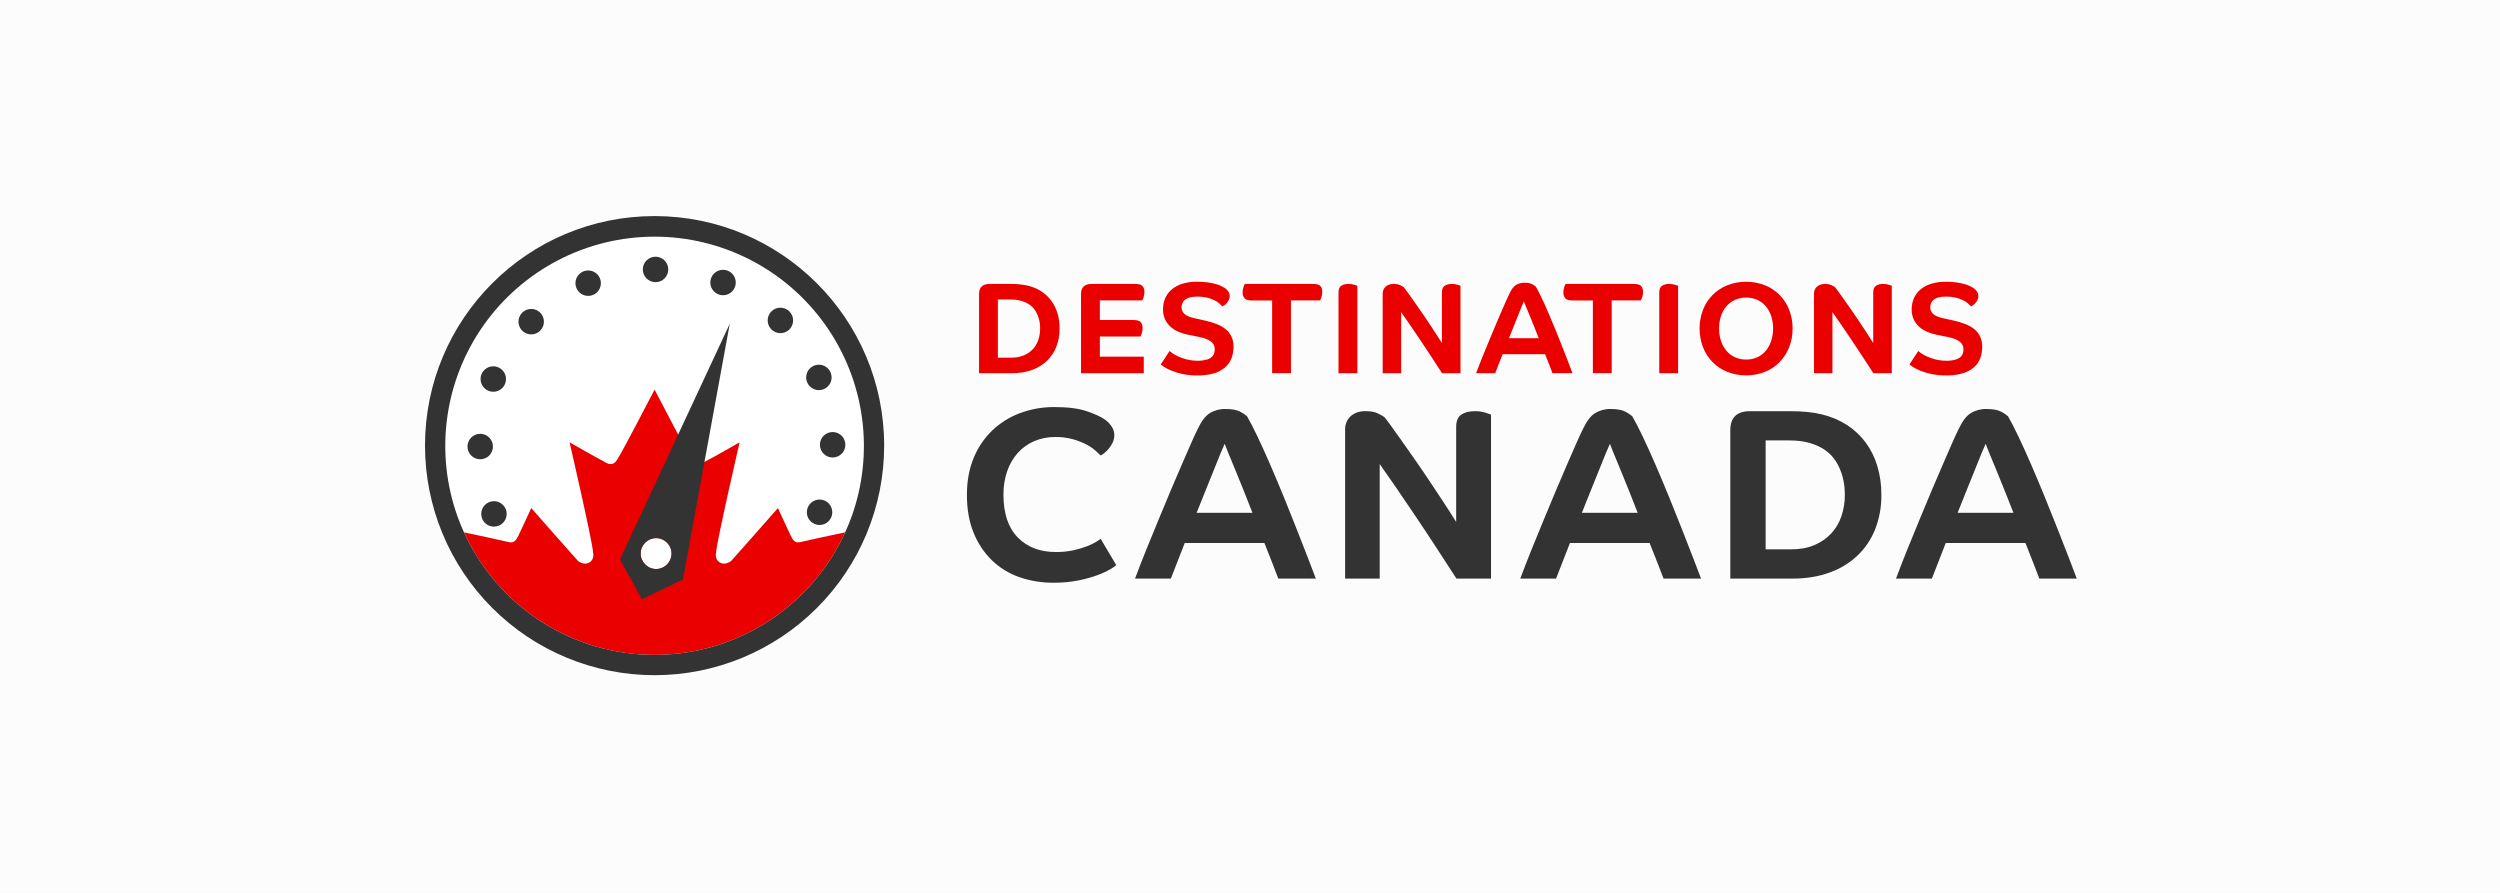
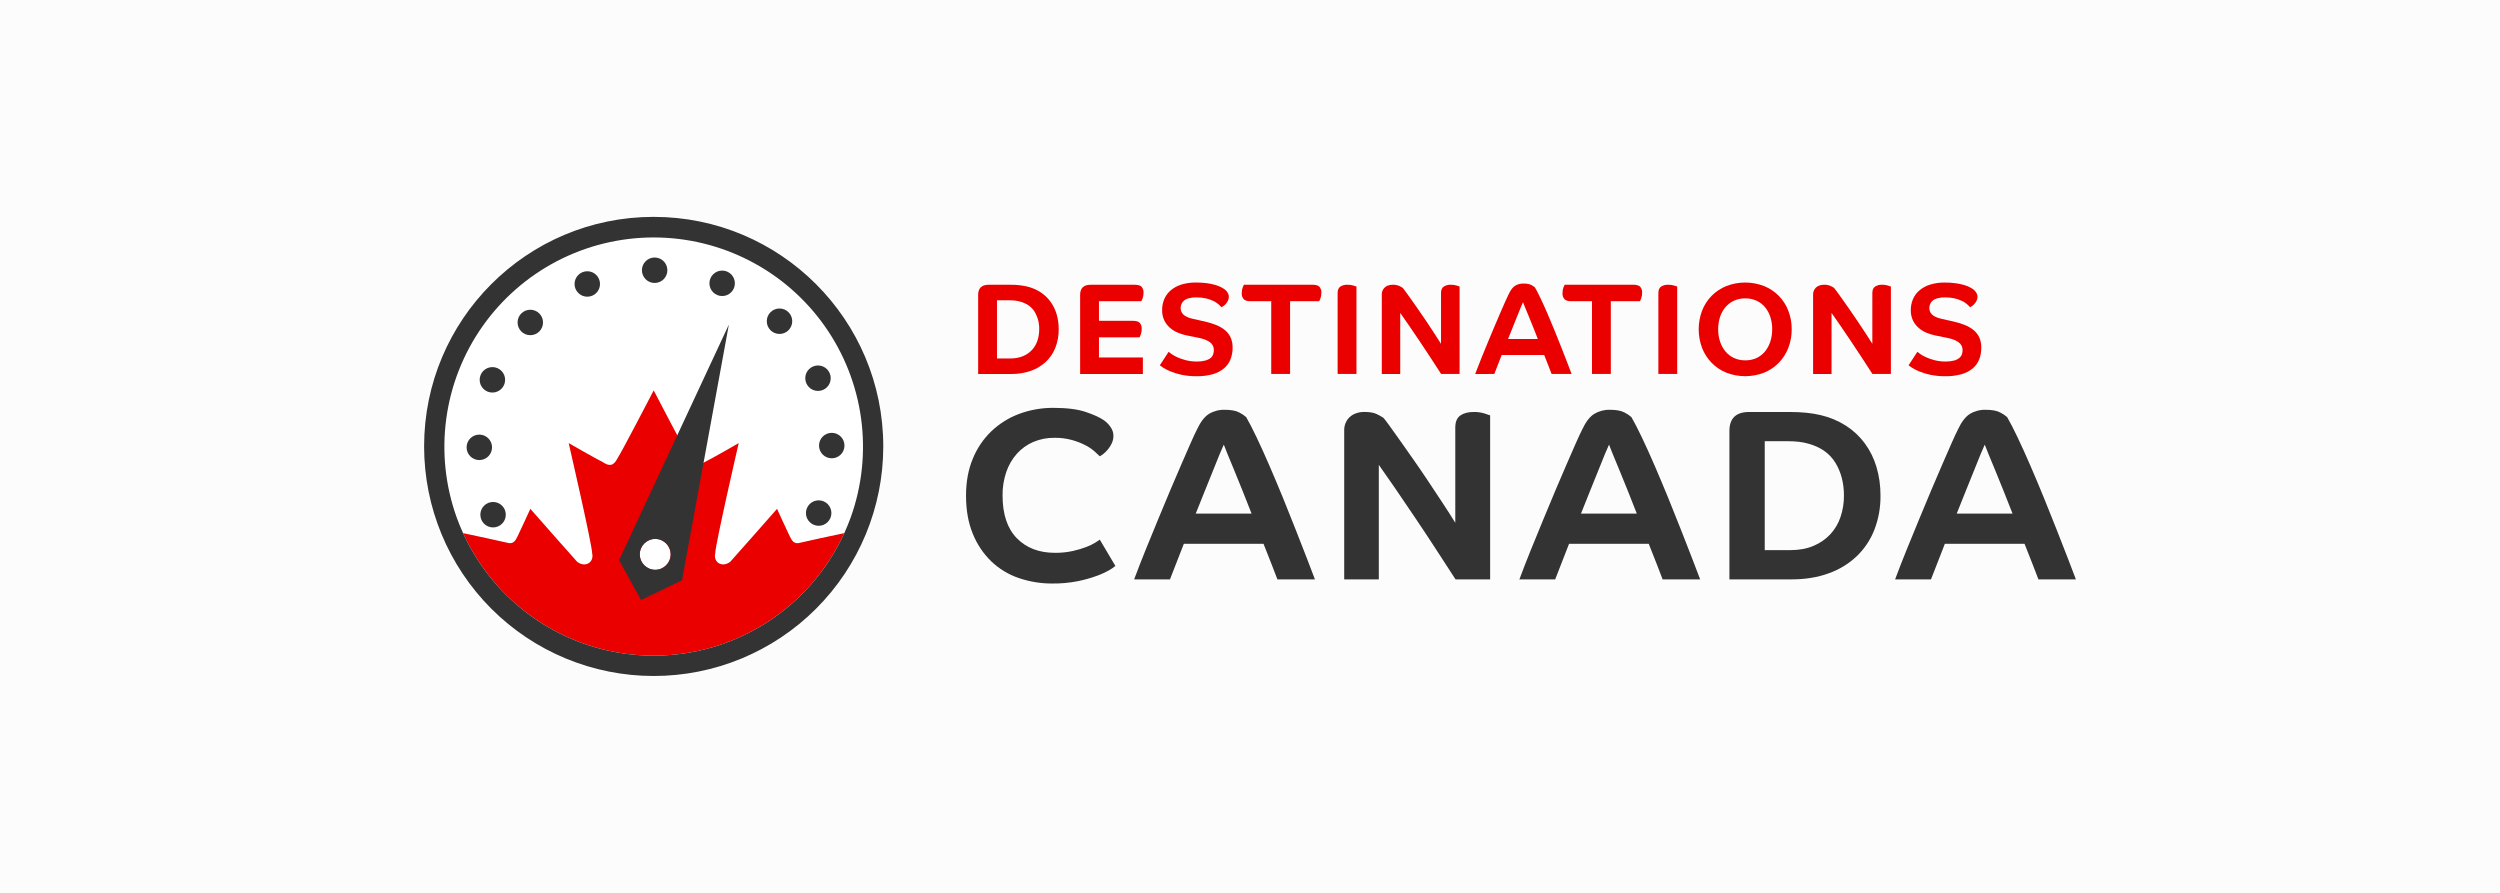
<svg xmlns="http://www.w3.org/2000/svg" fill="none" viewBox="0 0 1400 500">
  <path d="m0 0h1400v500h-1400z" fill="#fcfcfc" />
-   <path d="m483.78 249.543c.02 13.488-2.294 26.877-6.84 39.576-1.095 3.046-2.309 6.036-3.641 8.969-6.229 1.326-20.844 4.417-24.587 5.346-3.573 1.133-4.763-1.189-5.957-3.573-1.195-2.384-7.141-15.374-7.141-15.374s-25.046 28.477-26.229 29.689c-4.813 3.567-9.57 0-8.387-4.762 0-4.768 13.143-61.723 13.143-61.723s-14.326 8.279-19.088 10.657c-3.624 2.384-6.003 2.384-8.381-2.378-2.265-3.398-18.653-34.944-20.131-37.787.068-.136.108-.204.108-.204h-.215s.039.068.107.204c-1.478 2.832-17.859 34.384-20.13 37.787-2.378 4.762-4.762 4.762-8.381 2.378-4.762-2.378-19.094-10.657-19.094-10.657s13.143 56.938 13.143 61.723c1.189 4.762-3.573 8.329-8.381 4.762-1.189-1.195-26.235-29.666-26.235-29.666s-5.968 12.995-7.14 15.374c-1.173 2.378-2.379 4.716-5.952 3.573-3.743-.929-18.313-4.021-24.581-5.346-1.303-2.854-2.49-5.764-3.562-8.732-5.823-16.096-8.051-33.272-6.529-50.321 1.523-17.05 6.759-33.559 15.341-48.369s20.303-27.562 34.338-37.36c14.036-9.799 30.046-16.406 46.907-19.357 16.86-2.952 34.163-2.177 50.692 2.27 16.529 4.448 31.885 12.46 44.988 23.473 13.103 11.014 23.637 24.763 30.86 40.281 7.224 15.518 10.963 32.43 10.955 49.547z" fill="#fff" />
-   <path d="m473.299 298.111c-9.341 20.468-24.369 37.819-43.294 49.985s-40.948 18.635-63.447 18.635c-22.498 0-44.522-6.469-63.447-18.635s-33.953-29.517-43.293-49.985c6.269 1.325 20.838 4.417 24.581 5.346 3.574 1.132 4.763-1.189 5.952-3.573s7.14-15.374 7.14-15.374 25.046 28.471 26.235 29.666c4.808 3.568 9.57 0 8.381-4.762 0-4.768-13.143-61.722-13.143-61.722s14.332 8.278 19.094 10.657c3.619 2.383 6.003 2.384 8.381-2.379 2.265-3.397 18.653-34.944 20.131-37.786 1.478 2.831 17.86 34.383 20.13 37.786 2.379 4.763 4.757 4.762 8.381 2.379 4.762-2.379 19.089-10.657 19.089-10.657s-13.143 56.937-13.143 61.722c-1.184 4.762 3.573 8.33 8.386 4.762 1.184-1.195 26.229-29.666 26.229-29.666s5.912 12.996 7.113 15.374c1.2 2.378 2.384 4.717 5.957 3.573 3.743-.929 18.324-4.021 24.587-5.346z" fill="#eb0000" />
-   <path d="m367.425 318.653c4.778 0 8.652-3.874 8.652-8.653 0-4.778-3.874-8.652-8.652-8.652-4.779 0-8.653 3.874-8.653 8.652 0 4.779 3.874 8.653 8.653 8.653z" fill="#fff" />
+   <path d="m483.28 249.988c.02 13.488-2.294 26.878-6.84 39.576-1.095 3.047-2.309 6.037-3.641 8.97-6.229 1.325-20.844 4.417-24.587 5.345-3.573 1.133-4.763-1.189-5.957-3.573-1.195-2.384-7.141-15.374-7.141-15.374s-25.046 28.477-26.229 29.689c-4.813 3.568-9.57 0-8.387-4.762 0-4.768 13.143-61.723 13.143-61.723s-14.326 8.279-19.088 10.658c-3.624 2.383-6.003 2.383-8.381-2.379-2.265-3.397-18.653-34.944-20.131-37.786.068-.136.108-.204.108-.204h-.215s.039.068.107.204c-1.478 2.831-17.859 34.383-20.13 37.786-2.378 4.762-4.762 4.762-8.381 2.379-4.762-2.379-19.094-10.658-19.094-10.658s13.143 56.938 13.143 61.723c1.189 4.762-3.573 8.33-8.381 4.762-1.189-1.195-26.235-29.666-26.235-29.666s-5.968 12.996-7.14 15.374c-1.173 2.378-2.379 4.717-5.952 3.573-3.743-.929-18.313-4.021-24.581-5.346-1.303-2.854-2.49-5.764-3.562-8.731-5.823-16.097-8.051-33.273-6.529-50.322 1.523-17.049 6.759-33.559 15.341-48.369s20.303-27.562 34.338-37.36c14.036-9.798 30.046-16.405 46.907-19.357 16.86-2.952 34.163-2.177 50.692 2.271 16.529 4.447 31.885 12.459 44.988 23.473 13.103 11.013 23.637 24.762 30.86 40.28 7.224 15.519 10.963 32.43 10.955 49.547z" fill="#fff" />
+   <path d="m472.799 298.557c-9.341 20.467-24.369 37.818-43.294 49.984s-40.948 18.635-63.447 18.635c-22.498 0-44.522-6.469-63.447-18.635s-33.953-29.517-43.293-49.984c6.269 1.325 20.839 4.417 24.582 5.345 3.573 1.133 4.762-1.189 5.951-3.573s7.141-15.374 7.141-15.374 25.045 28.472 26.234 29.667c4.808 3.567 9.57 0 8.381-4.763 0-4.768-13.143-61.722-13.143-61.722s14.332 8.279 19.095 10.657c3.618 2.384 6.002 2.384 8.38-2.378 2.265-3.398 18.653-34.944 20.131-37.787 1.478 2.831 17.86 34.383 20.13 37.787 2.379 4.762 4.757 4.762 8.381 2.378 4.762-2.378 19.089-10.657 19.089-10.657s-13.143 56.937-13.143 61.722c-1.184 4.763 3.573 8.33 8.386 4.763 1.184-1.195 26.229-29.667 26.229-29.667s5.912 12.996 7.113 15.374c1.2 2.378 2.384 4.717 5.957 3.573 3.743-.928 18.324-4.02 24.587-5.345z" fill="#eb0000" />
+   <path d="m366.925 319.098c4.778 0 8.652-3.874 8.652-8.653 0-4.778-3.874-8.652-8.652-8.652-4.779 0-8.653 3.874-8.653 8.652 0 4.779 3.874 8.653 8.653 8.653z" fill="#fff" />
  <g fill="#333">
-     <path clip-rule="evenodd" d="m347.181 313.252 61.49-131.945-26.24 143.23-22.962 11.031zm28.896-3.251c0 4.779-3.874 8.653-8.652 8.653-4.779 0-8.653-3.874-8.653-8.653 0-4.778 3.874-8.652 8.653-8.652 4.778 0 8.652 3.874 8.652 8.652z" fill-rule="evenodd" />
-     <path d="m276.619 294.916c3.937 0 7.129-3.192 7.129-7.129 0-3.938-3.192-7.129-7.129-7.129s-7.129 3.191-7.129 7.129c0 3.937 3.192 7.129 7.129 7.129z" />
-     <path d="m276.24 219.388c3.937 0 7.129-3.192 7.129-7.129 0-3.938-3.192-7.129-7.129-7.129-3.938 0-7.13 3.191-7.13 7.129 0 3.937 3.192 7.129 7.13 7.129z" />
-     <path d="m329.378 165.712c3.937 0 7.129-3.192 7.129-7.129 0-3.938-3.192-7.129-7.129-7.129-3.938 0-7.13 3.191-7.13 7.129 0 3.937 3.192 7.129 7.13 7.129z" />
-     <path d="m404.906 165.338c3.937 0 7.129-3.192 7.129-7.129s-3.192-7.129-7.129-7.129c-3.938 0-7.13 3.192-7.13 7.129s3.192 7.129 7.13 7.129z" />
-     <path d="m458.576 218.476c3.937 0 7.129-3.192 7.129-7.129s-3.192-7.129-7.129-7.129-7.129 3.192-7.129 7.129 3.192 7.129 7.129 7.129z" />
-     <path d="m458.955 293.998c3.938 0 7.13-3.191 7.13-7.129 0-3.937-3.192-7.129-7.13-7.129-3.937 0-7.129 3.192-7.129 7.129 0 3.938 3.192 7.129 7.129 7.129z" />
-     <path d="m268.918 257.192c3.937 0 7.129-3.192 7.129-7.13 0-3.937-3.192-7.129-7.129-7.129s-7.129 3.192-7.129 7.129c0 3.938 3.192 7.13 7.129 7.13z" />
-     <path d="m297.469 187.264c3.937 0 7.129-3.192 7.129-7.13 0-3.937-3.192-7.129-7.129-7.129-3.938 0-7.129 3.192-7.129 7.129 0 3.938 3.191 7.13 7.129 7.13z" />
-     <path d="m367.102 158.016c3.937 0 7.129-3.192 7.129-7.129s-3.192-7.129-7.129-7.129-7.129 3.192-7.129 7.129 3.192 7.129 7.129 7.129z" />
-     <path d="m437.024 186.568c3.937 0 7.129-3.192 7.129-7.13 0-3.937-3.192-7.129-7.129-7.129s-7.129 3.192-7.129 7.129c0 3.938 3.192 7.13 7.129 7.13z" />
-     <path d="m466.277 256.201c3.937 0 7.129-3.192 7.129-7.13 0-3.937-3.192-7.129-7.129-7.129s-7.129 3.192-7.129 7.129c0 3.938 3.192 7.13 7.129 7.13z" />
-     <path d="m366.541 121c-71.003 0-128.541 57.561-128.541 128.541 0 34.099 13.545 66.8 37.656 90.911s56.813 37.656 90.911 37.656 66.799-13.545 90.91-37.656 37.657-56.812 37.657-90.911c-.028-70.98-57.589-128.541-128.593-128.541zm106.758 177.11c-9.341 20.467-24.369 37.818-43.294 49.984s-40.948 18.635-63.447 18.635c-22.498 0-44.522-6.469-63.447-18.635s-33.953-29.517-43.293-49.984c-1.302-2.854-2.49-5.765-3.562-8.732-6.353-17.685-8.362-36.639-5.856-55.263s9.453-36.372 20.256-51.749c10.802-15.376 25.143-27.93 41.814-36.604 16.67-8.673 35.182-13.211 53.973-13.231 18.792-.02 37.313 4.478 54.002 13.115 16.69 8.637 31.058 21.161 41.893 36.514s17.821 33.087 20.367 51.705c2.546 18.619.579 37.576-5.737 55.275-1.114 3.047-2.337 6.036-3.669 8.97z" />
-     <path d="m624.021 243.498c.019 1.458-.282 2.902-.884 4.23-.561 1.217-1.273 2.358-2.118 3.398-.747.931-1.594 1.778-2.525 2.525-.658.542-1.365 1.022-2.112 1.433-.731-.73-1.756-1.699-3.069-2.865-1.554-1.337-3.265-2.478-5.097-3.398-2.376-1.201-4.867-2.161-7.435-2.865-3.179-.861-6.463-1.274-9.756-1.229-4.082-.06-8.132.731-11.892 2.322-3.484 1.5-6.604 3.735-9.145 6.551-2.631 2.962-4.649 6.417-5.934 10.165-1.466 4.279-2.183 8.779-2.118 13.301 0 10.465 2.661 18.425 7.984 23.88s12.441 8.184 21.354 8.188c3.371.039 6.735-.305 10.028-1.025 2.577-.573 5.109-1.33 7.577-2.265 1.757-.655 3.446-1.478 5.045-2.458 1.276-.819 2.095-1.364 2.458-1.636l8.732 14.723c-1.016.858-2.112 1.616-3.273 2.265-2.264 1.302-4.638 2.401-7.096 3.284-3.489 1.274-7.07 2.277-10.713 3.001-4.649.916-9.38 1.352-14.117 1.303-6.499.052-12.959-1.009-19.1-3.138-5.742-1.983-10.982-5.197-15.352-9.417-4.45-4.369-7.937-9.622-10.238-15.419-2.503-6.093-3.752-13.188-3.748-21.286 0-7.64 1.249-14.485 3.748-20.532 2.339-5.811 5.873-11.064 10.374-15.42 4.472-4.271 9.764-7.59 15.555-9.756 6.219-2.317 12.81-3.469 19.446-3.398 7.456 0 13.458.774 18.007 2.322s7.916 3.093 10.102 4.638c1.582 1.113 2.929 2.527 3.964 4.162.848 1.319 1.315 2.848 1.348 4.416z" />
-     <path d="m635.618 324.009c2.004-5.368 4.165-10.917 6.483-16.648 2.318-5.73 4.638-11.393 6.96-16.988 2.321-5.594 4.586-11.03 6.795-16.308 2.208-5.278 4.285-10.121 6.229-14.53 1.914-4.41 3.612-8.3 5.096-11.671s2.688-5.963 3.613-7.775c2.004-4.273 4.234-7.184 6.687-8.732 2.675-1.605 5.755-2.411 8.874-2.321 3.544 0 6.249.5 8.114 1.5 1.405.691 2.713 1.563 3.89 2.594 1.639 2.82 3.594 6.618 5.867 11.393 2.272 4.776 4.66 10.051 7.163 15.827 2.503 5.784 5.029 11.788 7.577 18.013s4.958 12.252 7.231 18.081c2.265 5.821 4.341 11.142 6.229 15.963 1.887 4.82 3.365 8.688 4.434 11.602h-21.009c-.732-2.004-1.757-4.666-3.075-7.984-1.317-3.318-2.886-7.299-4.705-11.943h-44.622c-1.819 4.644-3.365 8.608-4.637 11.892l-3.137 8.052zm50.216-75.46c-.453.914-1.208 2.643-2.265 5.187-1.057 2.545-2.286 5.591-3.687 9.14-1.412 3.548-2.98 7.437-4.705 11.665-1.726 4.228-3.409 8.435-5.051 12.622h31.246c-1.635-4.179-3.294-8.387-4.978-12.622-1.683-4.236-3.254-8.102-4.711-11.597-1.457-3.5-2.707-6.52-3.748-9.061-1.042-2.54-1.743-4.318-2.101-5.334z" />
-     <path d="m775.213 233.538c.453.46 1.476 1.781 3.069 3.963s3.526 4.889 5.798 8.121c2.265 3.227 4.789 6.814 7.571 10.759 2.782 3.944 5.58 8.037 8.392 12.276 2.82 4.228 5.572 8.381 8.256 12.458s5.072 7.807 7.163 11.189v-53.308c0-3.182.933-5.434 2.798-6.755 1.865-1.322 4.39-1.98 7.576-1.976 2.009-.038 4.011.237 5.935.815 1.683.551 2.752.915 3.205 1.093v91.836h-19.378c-3.182-4.907-6.768-10.434-10.759-16.58-3.99-6.146-7.993-12.195-12.01-18.149-4.005-5.957-7.803-11.551-11.393-16.784-3.59-5.232-6.524-9.439-8.8-12.622v64.135h-19.377v-83.807c.006-1.215.236-2.418.679-3.55.466-1.193 1.162-2.282 2.05-3.205 1.003-1.017 2.211-1.806 3.545-2.316 1.61-.621 3.325-.923 5.051-.889 2.91 0 5.175.387 6.795 1.161 1.333.606 2.616 1.32 3.834 2.135z" />
-     <path d="m851.352 324.009c2.001-5.368 4.16-10.917 6.478-16.648 2.318-5.73 4.638-11.393 6.96-16.988 2.321-5.594 4.586-11.03 6.795-16.308 2.208-5.277 4.284-10.121 6.229-14.53 1.906-4.41 3.605-8.3 5.096-11.671s2.697-5.963 3.618-7.775c2.001-4.273 4.23-7.184 6.688-8.731 2.673-1.607 5.75-2.413 8.868-2.322 3.544 0 6.251.5 8.12 1.501 1.404.688 2.71 1.56 3.884 2.593 1.639 2.82 3.596 6.618 5.872 11.393 2.277 4.776 4.664 10.051 7.164 15.827 2.499 5.784 5.022 11.788 7.571 18.013 2.548 6.225 4.958 12.252 7.231 18.081 2.265 5.821 4.341 11.142 6.229 15.963 1.887 4.82 3.365 8.688 4.433 11.602h-21.014c-.732-2.004-1.755-4.666-3.069-7.984-1.313-3.318-2.884-7.299-4.711-11.942h-44.621c-1.816 4.643-3.362 8.607-4.638 11.891s-2.322 5.969-3.137 8.052zm50.211-75.46c-.453.914-1.209 2.643-2.266 5.187-1.057 2.545-2.285 5.591-3.686 9.14-1.412 3.548-2.98 7.437-4.706 11.665-1.725 4.228-3.408 8.435-5.051 12.622h31.247c-1.635-4.179-3.294-8.387-4.978-12.622-1.683-4.236-3.252-8.102-4.705-11.597-1.461-3.5-2.713-6.52-3.755-9.061-1.042-2.54-1.742-4.318-2.1-5.334z" />
-     <path d="m1053.57 277.066c.09 6.6-1.09 13.156-3.48 19.31-2.2 5.601-5.6 10.653-9.96 14.802-4.51 4.215-9.86 7.445-15.69 9.485-6.14 2.231-13.03 3.347-20.67 3.347h-34.8v-83.099c0-7.101 3.685-10.65 11.054-10.646h22.646c6.83 0 12.65.591 17.47 1.772 5.01 1.166 9.79 3.172 14.13 5.935 4.06 2.617 7.62 5.945 10.5 9.824 2.93 4.001 5.15 8.481 6.55 13.24 1.54 5.203 2.29 10.605 2.25 16.03zm-20.46 0c0-7.006-1.6-13.124-4.78-18.352-3.19-5.229-8.24-8.798-15.15-10.708-1.69-.487-3.43-.83-5.18-1.025-1.95-.229-3.91-.342-5.87-.34h-13.374v60.992h14.194c5 0 9.37-.796 13.1-2.389 3.56-1.474 6.76-3.682 9.41-6.478 2.58-2.784 4.53-6.088 5.73-9.689 1.3-3.87 1.95-7.929 1.92-12.011z" />
-     <path d="m1061.76 324.009c1.99-5.368 4.16-10.917 6.48-16.648 2.33-5.73 4.65-11.393 6.96-16.988 2.32-5.594 4.58-11.03 6.8-16.308 2.21-5.278 4.29-10.121 6.23-14.53 1.91-4.41 3.6-8.3 5.09-11.671s2.69-5.963 3.61-7.775c2-4.273 4.23-7.184 6.69-8.731 2.67-1.607 5.75-2.412 8.87-2.322 3.55 0 6.25.5 8.12 1.5 1.4.691 2.71 1.563 3.89 2.594 1.64 2.82 3.59 6.618 5.87 11.393 2.27 4.776 4.66 10.051 7.16 15.827 2.5 5.784 5.03 11.788 7.57 18.013s4.96 12.252 7.24 18.081c2.26 5.821 4.34 11.142 6.23 15.963 1.88 4.82 3.36 8.688 4.43 11.602h-20.98c-.73-2.004-1.75-4.666-3.07-7.984s-2.89-7.299-4.7-11.942h-44.63c-1.82 4.643-3.37 8.607-4.63 11.891-1.27 3.284-2.32 5.968-3.15 8.052zm50.21-75.46c-.45.914-1.21 2.643-2.26 5.187-1.05 2.545-2.28 5.591-3.68 9.14-1.42 3.548-2.99 7.437-4.71 11.665-1.73 4.228-3.41 8.435-5.05 12.622h31.25c-1.64-4.179-3.3-8.387-4.99-12.622-1.68-4.236-3.25-8.102-4.7-11.597-1.45-3.5-2.71-6.52-3.76-9.061-1.04-2.54-1.74-4.318-2.1-5.334z" />
+     <path clip-rule="evenodd" d="m346.681 313.697 61.49-131.945-26.24 143.23-22.962 11.031zm28.896-3.25c0 4.778-3.874 8.652-8.652 8.652-4.779 0-8.653-3.874-8.653-8.652 0-4.779 3.874-8.653 8.653-8.653 4.778 0 8.652 3.874 8.652 8.653z" fill-rule="evenodd" />
+     <path d="m276.119 295.361c3.937 0 7.129-3.191 7.129-7.129 0-3.937-3.192-7.129-7.129-7.129s-7.129 3.192-7.129 7.129c0 3.938 3.192 7.129 7.129 7.129z" />
+     <path d="m275.74 219.833c3.937 0 7.129-3.192 7.129-7.129s-3.192-7.129-7.129-7.129c-3.938 0-7.13 3.192-7.13 7.129s3.192 7.129 7.13 7.129z" />
+     <path d="m328.878 166.157c3.937 0 7.129-3.192 7.129-7.129s-3.192-7.129-7.129-7.129c-3.938 0-7.13 3.192-7.13 7.129s3.192 7.129 7.13 7.129z" />
+     <path d="m404.406 165.784c3.937 0 7.129-3.192 7.129-7.13 0-3.937-3.192-7.129-7.129-7.129-3.938 0-7.13 3.192-7.13 7.129 0 3.938 3.192 7.13 7.13 7.13z" />
+     <path d="m458.076 218.922c3.937 0 7.129-3.192 7.129-7.13 0-3.937-3.192-7.129-7.129-7.129s-7.129 3.192-7.129 7.129c0 3.938 3.192 7.13 7.129 7.13z" />
+     <path d="m458.455 294.444c3.938 0 7.13-3.192 7.13-7.129 0-3.938-3.192-7.13-7.13-7.13-3.937 0-7.129 3.192-7.129 7.13 0 3.937 3.192 7.129 7.129 7.129z" />
+     <path d="m268.418 257.637c3.937 0 7.129-3.192 7.129-7.129 0-3.938-3.192-7.129-7.129-7.129s-7.129 3.191-7.129 7.129c0 3.937 3.192 7.129 7.129 7.129z" />
+     <path d="m296.969 187.709c3.937 0 7.129-3.192 7.129-7.129 0-3.938-3.192-7.129-7.129-7.129-3.938 0-7.129 3.191-7.129 7.129 0 3.937 3.191 7.129 7.129 7.129z" />
+     <path d="m366.602 158.462c3.937 0 7.129-3.192 7.129-7.13 0-3.937-3.192-7.129-7.129-7.129s-7.129 3.192-7.129 7.129c0 3.938 3.192 7.13 7.129 7.13z" />
+     <path d="m436.524 187.013c3.937 0 7.129-3.192 7.129-7.129 0-3.938-3.192-7.129-7.129-7.129s-7.129 3.191-7.129 7.129c0 3.937 3.192 7.129 7.129 7.129z" />
+     <path d="m465.777 256.646c3.937 0 7.129-3.192 7.129-7.129 0-3.938-3.192-7.129-7.129-7.129s-7.129 3.191-7.129 7.129c0 3.937 3.192 7.129 7.129 7.129z" />
+     <path d="m366.041 121.445c-71.003 0-128.541 57.561-128.541 128.542 0 34.098 13.545 66.799 37.656 90.91s56.813 37.657 90.911 37.657 66.799-13.546 90.91-37.657 37.657-56.812 37.657-90.91c-.028-70.981-57.589-128.542-128.593-128.542zm106.758 177.11c-9.341 20.468-24.369 37.818-43.294 49.985-18.925 12.166-40.948 18.634-63.447 18.634-22.498 0-44.522-6.468-63.447-18.634-18.925-12.167-33.953-29.517-43.293-49.985-1.302-2.854-2.49-5.765-3.562-8.732-6.353-17.685-8.362-36.638-5.856-55.262s9.453-36.373 20.256-51.749c10.802-15.377 25.143-27.931 41.814-36.604 16.67-8.673 35.182-13.211 53.973-13.232 18.792-.02 37.313 4.478 54.002 13.115 16.69 8.638 31.058 21.161 41.893 36.514s17.821 33.087 20.367 51.705c2.546 18.619.579 37.577-5.737 55.275-1.114 3.047-2.337 6.037-3.669 8.97z" />
+     <path d="m623.521 243.944c.019 1.457-.282 2.902-.884 4.23-.562 1.216-1.273 2.357-2.118 3.397-.747.932-1.594 1.779-2.525 2.526-.658.542-1.365 1.021-2.112 1.432-.731-.73-1.756-1.698-3.069-2.865-1.554-1.336-3.266-2.477-5.097-3.397-2.376-1.202-4.867-2.161-7.435-2.866-3.179-.86-6.463-1.274-9.757-1.229-4.082-.06-8.131.731-11.891 2.322-3.484 1.5-6.604 3.735-9.145 6.552-2.632 2.962-4.649 6.417-5.935 10.164-1.466 4.279-2.182 8.779-2.117 13.302 0 10.464 2.661 18.424 7.984 23.879s12.441 8.184 21.354 8.188c3.37.039 6.735-.305 10.028-1.025 2.576-.573 5.108-1.33 7.577-2.265 1.757-.655 3.446-1.478 5.045-2.457 1.276-.82 2.095-1.365 2.458-1.637l8.731 14.723c-1.015.858-2.111 1.617-3.273 2.265-2.263 1.303-4.637 2.402-7.095 3.284-3.489 1.274-7.071 2.278-10.714 3.001-4.648.916-9.379 1.352-14.116 1.303-6.5.053-12.96-1.008-19.1-3.137-5.742-1.983-10.982-5.197-15.352-9.417-4.45-4.37-7.937-9.622-10.238-15.42-2.503-6.092-3.752-13.188-3.748-21.285 0-7.641 1.249-14.485 3.748-20.533 2.339-5.81 5.873-11.064 10.374-15.419 4.472-4.271 9.764-7.591 15.555-9.757 6.218-2.317 12.81-3.469 19.446-3.398 7.456 0 13.458.774 18.007 2.322s7.916 3.094 10.102 4.638c1.582 1.113 2.929 2.528 3.964 4.162.848 1.319 1.315 2.848 1.348 4.417z" />
+     <path d="m635.117 324.455c2.005-5.369 4.166-10.918 6.484-16.649 2.318-5.73 4.638-11.393 6.96-16.987 2.321-5.595 4.586-11.031 6.795-16.309 2.208-5.277 4.284-10.121 6.229-14.53 1.914-4.409 3.612-8.3 5.096-11.671s2.688-5.962 3.613-7.774c2.004-4.274 4.233-7.184 6.687-8.732 2.675-1.606 5.755-2.412 8.874-2.322 3.544 0 6.249.5 8.114 1.501 1.405.69 2.713 1.562 3.89 2.593 1.639 2.82 3.594 6.618 5.867 11.393 2.272 4.776 4.66 10.052 7.163 15.827 2.503 5.784 5.028 11.788 7.577 18.013 2.548 6.225 4.958 12.252 7.231 18.081 2.265 5.821 4.341 11.142 6.229 15.963 1.887 4.821 3.365 8.688 4.433 11.603h-21.008c-.732-2.005-1.757-4.666-3.075-7.985-1.317-3.318-2.886-7.299-4.705-11.942h-44.622c-1.819 4.643-3.365 8.607-4.637 11.891l-3.138 8.053zm50.217-75.46c-.453.913-1.208 2.642-2.265 5.186-1.057 2.545-2.286 5.591-3.687 9.14-1.412 3.548-2.98 7.437-4.705 11.665-1.726 4.228-3.409 8.435-5.052 12.622h31.247c-1.635-4.179-3.294-8.386-4.978-12.622-1.683-4.236-3.254-8.101-4.711-11.597-1.457-3.5-2.707-6.52-3.749-9.06-1.042-2.541-1.742-4.319-2.1-5.334z" />
+     <path d="m774.712 233.983c.453.46 1.477 1.782 3.07 3.964s3.526 4.888 5.798 8.12c2.265 3.228 4.789 6.814 7.571 10.759s5.58 8.037 8.392 12.276c2.82 4.228 5.572 8.381 8.256 12.458s5.072 7.807 7.163 11.189v-53.307c0-3.183.933-5.435 2.798-6.756s4.39-1.98 7.576-1.976c2.009-.037 4.011.238 5.935.815 1.683.551 2.752.916 3.205 1.093v91.836h-19.378c-3.182-4.907-6.768-10.434-10.759-16.58-3.99-6.145-7.993-12.195-12.01-18.148-4.006-5.957-7.803-11.552-11.393-16.784-3.59-5.233-6.524-9.44-8.8-12.622v64.134h-19.378v-83.806c.006-1.216.237-2.419.68-3.551.466-1.193 1.162-2.282 2.05-3.205 1.002-1.016 2.211-1.806 3.545-2.316 1.61-.621 3.325-.923 5.051-.889 2.91 0 5.175.387 6.795 1.161 1.333.607 2.615 1.321 3.833 2.135z" />
+     <path d="m850.852 324.455c2.001-5.368 4.16-10.918 6.478-16.648 2.318-5.731 4.638-11.394 6.959-16.988 2.322-5.595 4.587-11.031 6.796-16.309 2.208-5.277 4.284-10.121 6.228-14.53 1.907-4.409 3.606-8.299 5.097-11.671 1.491-3.371 2.697-5.962 3.618-7.774 2.001-4.274 4.23-7.184 6.688-8.732 2.672-1.607 5.75-2.413 8.867-2.322 3.545 0 6.252.5 8.121 1.501 1.404.688 2.71 1.56 3.884 2.593 1.639 2.82 3.596 6.618 5.872 11.394 2.277 4.775 4.664 10.051 7.163 15.827 2.5 5.783 5.023 11.787 7.571 18.012 2.549 6.225 4.959 12.252 7.232 18.081 2.265 5.821 4.341 11.142 6.228 15.963 1.888 4.821 3.366 8.688 4.434 11.603h-21.014c-.732-2.005-1.755-4.666-3.069-7.985-1.314-3.318-2.884-7.299-4.711-11.942h-44.622c-1.815 4.643-3.361 8.607-4.637 11.891-1.276 3.285-2.322 5.969-3.137 8.053zm50.21-75.46c-.453.913-1.208 2.642-2.265 5.187-1.057 2.544-2.285 5.59-3.686 9.139-1.412 3.549-2.98 7.437-4.706 11.665-1.725 4.228-3.409 8.435-5.051 12.622h31.247c-1.635-4.179-3.294-8.386-4.978-12.622-1.683-4.236-3.252-8.101-4.705-11.597-1.461-3.499-2.713-6.52-3.755-9.06-1.042-2.541-1.742-4.319-2.101-5.334z" />
+     <path d="m1053.07 277.512c.09 6.6-1.09 13.155-3.48 19.309-2.2 5.601-5.6 10.653-9.96 14.802-4.51 4.215-9.86 7.445-15.69 9.485-6.14 2.231-13.03 3.347-20.67 3.347h-34.8v-83.099c0-7.101 3.685-10.65 11.054-10.646h22.646c6.83 0 12.65.591 17.47 1.773 5.01 1.165 9.79 3.172 14.13 5.934 4.06 2.618 7.62 5.946 10.5 9.825 2.93 4.001 5.15 8.48 6.55 13.239 1.54 5.204 2.29 10.606 2.25 16.031zm-20.46 0c0-7.007-1.6-13.124-4.78-18.353-3.19-5.228-8.24-8.798-15.15-10.708-1.69-.487-3.43-.83-5.18-1.025-1.95-.228-3.91-.342-5.87-.34h-13.374v60.993h14.194c5 0 9.37-.797 13.1-2.39 3.56-1.474 6.76-3.681 9.41-6.478 2.58-2.784 4.53-6.087 5.73-9.689 1.3-3.87 1.95-7.929 1.92-12.01z" />
+     <path d="m1061.26 324.455c1.99-5.369 4.16-10.918 6.48-16.649 2.33-5.73 4.65-11.393 6.96-16.987 2.32-5.595 4.58-11.031 6.8-16.309 2.21-5.277 4.29-10.121 6.22-14.53 1.92-4.409 3.61-8.299 5.1-11.671 1.49-3.371 2.69-5.962 3.61-7.774 2-4.274 4.23-7.184 6.69-8.732 2.67-1.606 5.75-2.412 8.87-2.322 3.55 0 6.25.5 8.12 1.501 1.4.69 2.71 1.562 3.89 2.593 1.64 2.82 3.59 6.618 5.87 11.393 2.27 4.776 4.66 10.052 7.16 15.827 2.5 5.784 5.03 11.788 7.57 18.013s4.96 12.252 7.24 18.081c2.26 5.821 4.34 11.142 6.23 15.963 1.88 4.821 3.36 8.688 4.43 11.603h-20.98c-.73-2.005-1.75-4.666-3.07-7.985-1.32-3.318-2.89-7.299-4.71-11.942h-44.62c-1.82 4.643-3.37 8.607-4.63 11.891-1.27 3.285-2.32 5.969-3.15 8.053zm50.21-75.46c-.45.913-1.21 2.642-2.26 5.186-1.05 2.545-2.28 5.591-3.68 9.14-1.42 3.549-2.99 7.437-4.71 11.665-1.73 4.228-3.41 8.435-5.05 12.622h31.25c-1.64-4.179-3.3-8.386-4.99-12.622-1.68-4.236-3.25-8.101-4.7-11.597-1.45-3.5-2.71-6.52-3.76-9.06-1.04-2.541-1.75-4.319-2.1-5.334z" />
  </g>
-   <path d="m593.369 183.959c.049 3.519-.581 7.014-1.857 10.294-1.173 2.987-2.984 5.681-5.306 7.894-2.41 2.247-5.26 3.969-8.37 5.057-3.54 1.233-7.27 1.837-11.019 1.784h-18.551v-44.305c0-3.775 1.963-5.662 5.889-5.662h12.079c3.129-.056 6.255.261 9.309.945 2.672.619 5.219 1.69 7.531 3.166 2.17 1.391 4.067 3.166 5.601 5.238 1.568 2.127 2.754 4.51 3.505 7.044.814 2.774 1.214 5.654 1.189 8.545zm-10.912 0c.079-3.436-.804-6.824-2.548-9.785-1.699-2.786-4.39-4.689-8.075-5.708-.904-.264-1.828-.454-2.763-.566-1.038-.121-2.082-.182-3.126-.182h-7.135v32.56h7.571c2.39.053 4.765-.381 6.982-1.274 1.898-.782 3.609-1.96 5.017-3.454 1.376-1.483 2.419-3.244 3.058-5.164.694-2.071 1.039-4.243 1.019-6.427z" fill="#eb0000" />
-   <path d="m615.923 188.472v11.274h24.587v9.241h-35.136v-44.304c0-3.775 1.965-5.663 5.895-5.663h24.66c1.842 0 3.128.378 3.856 1.133.782.933 1.174 2.132 1.093 3.347.017 1.014-.144 2.024-.475 2.984-.196.605-.453 1.189-.765 1.744h-23.715v10.985h18.987c1.842 0 3.128.389 3.856 1.167.782.933 1.174 2.132 1.093 3.346.016 1.015-.145 2.025-.476 2.985-.196.605-.452 1.189-.764 1.744z" fill="#eb0000" />
-   <path d="m684.526 171.591c-.438-.483-1.019-1.049-1.744-1.699-.858-.73-1.81-1.342-2.832-1.817-1.303-.615-2.668-1.089-4.071-1.416-1.779-.406-3.6-.596-5.425-.566-1.459-.036-2.915.136-4.326.509-.987.259-1.905.731-2.69 1.382-.618.528-1.094 1.204-1.381 1.965-.265.696-.401 1.435-.403 2.18.002.675.141 1.343.41 1.962.268.62.661 1.178 1.153 1.639 1.042 1.042 2.898 1.856 5.567 2.441l6.183 1.382c2.207.481 4.371 1.138 6.473 1.965 1.799.693 3.48 1.662 4.983 2.871 1.364 1.111 2.46 2.516 3.205 4.111.787 1.782 1.174 3.715 1.132 5.662.031 2.249-.365 4.484-1.166 6.586-.77 1.954-2.006 3.69-3.602 5.057-1.825 1.512-3.947 2.627-6.228 3.273-2.947.828-6 1.219-9.061 1.16-2.907.04-5.811-.24-8.658-.832-2.13-.456-4.214-1.102-6.229-1.931-1.394-.565-2.732-1.259-3.997-2.072-.974-.657-1.58-1.082-1.824-1.274l4.949-7.566c.474.417.971.807 1.49 1.167 1.011.7 2.084 1.309 3.205 1.817 1.559.707 3.177 1.276 4.835 1.699 2.068.531 4.197.789 6.331.765 1.606.033 3.209-.158 4.763-.567 1.046-.267 2.026-.749 2.876-1.415.648-.539 1.137-1.244 1.416-2.039.266-.772.402-1.584.402-2.401.023-.86-.167-1.712-.555-2.48-.387-.768-.959-1.427-1.665-1.92-1.48-1.094-3.556-1.908-6.229-2.44l-6.84-1.382c-1.682-.35-3.326-.862-4.91-1.529-1.604-.663-3.09-1.583-4.4-2.723-1.323-1.157-2.4-2.569-3.165-4.151-.837-1.784-1.248-3.738-1.2-5.708-.03-2.081.355-4.146 1.132-6.076.787-1.884 1.994-3.563 3.528-4.91 1.743-1.499 3.774-2.626 5.968-3.312 2.718-.843 5.553-1.244 8.398-1.189 2.093-.022 4.184.113 6.257.402 1.51.217 3.005.533 4.474.945 1.027.286 2.026.666 2.984 1.133.747.391 1.319.702 1.699.946.869.527 1.604 1.25 2.146 2.112.475.712.74 1.544.764 2.401.013.768-.162 1.528-.509 2.214-.31.624-.69 1.211-1.133 1.749-.393.47-.846.885-1.348 1.235-.361.255-.739.484-1.132.685z" fill="#eb0000" />
-   <path d="m735.523 159.009c1.846 0 3.132.378 3.857 1.133.784.931 1.175 2.131 1.092 3.346.017 1.015-.144 2.025-.475 2.984-.191.608-.448 1.192-.765 1.744h-16.291v40.743h-10.549v-40.714h-11.569c-1.846 0-3.132-.387-3.856-1.161-.785-.932-1.176-2.132-1.093-3.347-.017-1.015.144-2.024.475-2.984.191-.607.448-1.192.765-1.744z" fill="#eb0000" />
-   <path d="m749.567 163.664c0-1.699.492-2.899 1.489-3.602 1.204-.76 2.615-1.128 4.037-1.053 1.096-.018 2.188.129 3.239.436.944.291 1.539.48 1.784.566v48.965h-10.549z" fill="#eb0000" />
-   <path d="m786.011 160.753c.583.674 1.129 1.379 1.637 2.112.849 1.159 1.88 2.601 3.092 4.326 1.211 1.725 2.557 3.641 4.037 5.748 1.484 2.11 2.977 4.292 4.479 6.546 1.503 2.253 2.969 4.473 4.4 6.659 1.427 2.182 2.699 4.17 3.817 5.963v-28.444c0-1.698.498-2.899 1.495-3.601 1.204-.761 2.615-1.129 4.037-1.053 1.071-.022 2.14.125 3.165.436.895.289 1.467.481 1.699.566v48.965h-10.334c-1.699-2.62-3.615-5.567-5.748-8.84s-4.265-6.498-6.398-9.677c-2.137-3.179-4.162-6.161-6.076-8.947s-3.475-5.025-4.683-6.716v34.191h-10.329v-44.672c.003-.648.126-1.289.362-1.892.248-.633.619-1.211 1.093-1.698.535-.544 1.18-.967 1.892-1.241.858-.327 1.771-.487 2.689-.47 1.244-.056 2.486.154 3.641.618.707.317 1.387.692 2.033 1.121z" fill="#eb0000" />
-   <path d="m826.612 208.988c1.072-2.862 2.224-5.82 3.454-8.874 1.231-3.054 2.469-6.074 3.715-9.06 1.235-2.986 2.446-5.883 3.635-8.692 1.19-2.809 2.294-5.393 3.313-7.752 1.012-2.348 1.92-4.425 2.724-6.229.804-1.795 1.444-3.177 1.931-4.145 1.064-2.265 2.252-3.819 3.562-4.661 1.428-.853 3.07-1.281 4.734-1.234 1.891 0 3.329.266 4.326.798.747.371 1.443.835 2.072 1.382.872 1.51 1.916 3.536 3.132 6.076 1.215 2.541 2.488 5.355 3.816 8.443 1.337 3.081 2.683 6.289 4.038 9.627 1.355 3.337 2.64 6.546 3.856 9.626 1.212 3.103 2.316 5.934 3.313 8.494.996 2.559 1.783 4.621 2.361 6.184h-11.201c-.377-1.065-.923-2.484-1.636-4.259-.708-1.767-1.54-3.89-2.514-6.365h-23.783l-2.475 6.331-1.67 4.293zm26.773-40.205c-.241.487-.642 1.408-1.2 2.763-.559 1.356-1.214 2.981-1.965 4.876-.755 1.887-1.591 3.964-2.509 6.229-.917 2.265-1.814 4.507-2.69 6.727h16.66c-.872-2.231-1.757-4.474-2.656-6.727-.898-2.254-1.735-4.315-2.508-6.184-.782-1.869-1.444-3.482-2.005-4.841s-.94-2.333-1.133-2.871z" fill="#eb0000" />
-   <path d="m915.147 159.009c1.843 0 3.128.378 3.857 1.133.78.933 1.169 2.132 1.087 3.346.018 1.015-.141 2.025-.47 2.984-.196.606-.452 1.19-.764 1.744h-16.298v40.743h-10.549v-40.714h-11.563c-1.846 0-3.131-.387-3.856-1.161-.784-.932-1.176-2.132-1.093-3.347-.016-1.014.143-2.023.47-2.984.196-.605.452-1.189.764-1.744z" fill="#eb0000" />
-   <path d="m929.185 163.663c0-1.698.498-2.899 1.495-3.601 1.204-.761 2.615-1.129 4.037-1.053 1.094-.018 2.184.129 3.234.436.947.29 1.542.479 1.784.566v48.965h-10.55z" fill="#eb0000" />
-   <path d="m1003.85 183.959c.03 3.557-.61 7.088-1.89 10.408-1.2 3.101-3.006 5.932-5.31 8.329-2.332 2.388-5.131 4.269-8.223 5.527-6.829 2.665-14.411 2.665-21.24 0-3.092-1.256-5.891-3.138-8.222-5.527-2.307-2.396-4.112-5.227-5.312-8.329-2.521-6.708-2.521-14.103 0-20.81 1.184-3.107 2.998-5.934 5.327-8.306s5.123-4.237 8.207-5.477c6.828-2.673 14.413-2.673 21.24 0 3.084 1.24 5.878 3.105 8.207 5.477s4.146 5.199 5.326 8.306c1.28 3.317 1.92 6.846 1.89 10.402zm-10.909 0c.02-2.345-.338-4.678-1.059-6.909-.631-2.005-1.643-3.87-2.979-5.492-1.293-1.533-2.907-2.763-4.728-3.602-1.977-.895-4.127-1.341-6.297-1.308-2.192-.038-4.365.409-6.365 1.308-1.829.843-3.453 2.071-4.762 3.602-1.361 1.613-2.389 3.48-3.024 5.492-.717 2.232-1.072 4.565-1.053 6.909-.022 2.333.333 4.655 1.053 6.874.65 2.018 1.676 3.896 3.024 5.533 1.293 1.565 2.92 2.821 4.762 3.675 2 .899 4.173 1.346 6.365 1.308 2.17.033 4.32-.414 6.297-1.308 1.834-.851 3.451-2.108 4.728-3.675 1.323-1.647 2.333-3.522 2.979-5.533.716-2.22 1.066-4.542 1.036-6.874z" fill="#eb0000" />
-   <path d="m1027.54 160.753c.59.674 1.13 1.379 1.64 2.112.85 1.159 1.88 2.601 3.09 4.326s2.56 3.641 4.04 5.748c1.48 2.11 2.97 4.292 4.47 6.546 1.51 2.253 2.97 4.466 4.41 6.636 1.43 2.182 2.7 4.17 3.82 5.963v-28.421c0-1.698.49-2.899 1.49-3.601 1.21-.761 2.62-1.129 4.04-1.053 1.07-.023 2.13.125 3.16.436.9.289 1.46.481 1.7.566v48.965h-10.33c-1.7-2.62-3.62-5.567-5.75-8.84s-4.27-6.498-6.4-9.677c-2.14-3.179-4.16-6.161-6.07-8.947-1.92-2.786-3.48-5.025-4.69-6.716v34.191h-10.33v-44.672c.01-.648.13-1.289.37-1.892.24-.633.62-1.211 1.09-1.698.53-.545 1.18-.968 1.89-1.241.86-.328 1.77-.487 2.69-.47 1.24-.057 2.48.153 3.64.618.7.317 1.39.692 2.03 1.121z" fill="#eb0000" />
-   <path d="m1103.79 171.591c-.44-.483-1.02-1.049-1.75-1.698-.85-.733-1.81-1.344-2.83-1.818-1.3-.615-2.67-1.089-4.07-1.416-1.78-.406-3.6-.596-5.42-.566-1.46-.036-2.92.136-4.33.51-.99.259-1.91.731-2.69 1.381-.62.528-1.1 1.204-1.38 1.965-.26.697-.4 1.436-.41 2.18.01.675.15 1.343.41 1.963.27.619.67 1.177 1.16 1.639 1.04 1.042 2.9 1.855 5.56 2.44l6.19 1.382c2.21.482 4.37 1.139 6.48 1.965 1.79.695 3.48 1.663 4.98 2.871 1.36 1.113 2.45 2.518 3.2 4.111.79 1.781 1.17 3.715 1.13 5.662.04 2.248-.34 4.482-1.13 6.586-.77 1.955-2.01 3.691-3.6 5.057-1.83 1.514-3.95 2.629-6.23 3.273-2.95.828-6 1.219-9.06 1.161-2.91.038-5.81-.241-8.66-.833-2.13-.455-4.22-1.102-6.23-1.931-1.4-.565-2.74-1.259-4-2.072-.97-.657-1.58-1.082-1.82-1.274l4.94-7.566c.48.417.98.806 1.5 1.167 1.01.702 2.08 1.31 3.2 1.818 1.56.706 3.17 1.275 4.83 1.698 2.07.532 4.2.789 6.33.765 1.61.033 3.22-.157 4.77-.566 1.05-.269 2.02-.751 2.87-1.416.65-.54 1.14-1.244 1.42-2.039.27-.772.4-1.584.4-2.401.02-.859-.18-1.709-.58-2.472-.39-.763-.97-1.416-1.68-1.899-1.48-1.095-3.56-1.908-6.23-2.441l-6.84-1.381c-1.69-.351-3.33-.863-4.91-1.529-1.61-.663-3.09-1.583-4.4-2.724-1.32-1.158-2.4-2.57-3.17-4.151-.83-1.785-1.24-3.738-1.2-5.708-.02-2.083.38-4.149 1.17-6.076.78-1.885 1.99-3.565 3.53-4.909 1.74-1.501 3.76-2.628 5.96-3.313 2.72-.846 5.55-1.251 8.4-1.2 2.08-.02 4.17.114 6.23.402 1.51.217 3 .532 4.47.946 1.03.285 2.03.664 2.99 1.132.75.391 1.32.702 1.7.946.86.531 1.6 1.253 2.14 2.112.48.712.74 1.545.77 2.401.01.768-.17 1.528-.51 2.214-.32.626-.71 1.213-1.17 1.75-.39.47-.84.886-1.35 1.234-.34.248-.71.472-1.08.668z" fill="#eb0000" />
+   <path d="m592.869 184.404c.049 3.519-.581 7.015-1.857 10.295-1.173 2.986-2.984 5.68-5.306 7.893-2.41 2.248-5.26 3.969-8.37 5.057-3.541 1.234-7.27 1.837-11.019 1.784h-18.551v-44.304c0-3.776 1.963-5.663 5.889-5.663h12.079c3.129-.056 6.254.262 9.309.946 2.672.619 5.219 1.689 7.531 3.165 2.17 1.391 4.067 3.166 5.601 5.238 1.568 2.127 2.754 4.511 3.505 7.044.813 2.775 1.214 5.654 1.189 8.545zm-10.912 0c.078-3.435-.804-6.824-2.548-9.785-1.699-2.786-4.391-4.689-8.075-5.708-.904-.264-1.828-.453-2.763-.566-1.038-.121-2.082-.181-3.126-.181h-7.135v32.56h7.571c2.389.052 4.765-.382 6.982-1.274 1.898-.783 3.608-1.96 5.017-3.455 1.376-1.483 2.418-3.244 3.058-5.164.694-2.071 1.039-4.243 1.019-6.427z" fill="#eb0000" />
+   <path d="m615.423 188.917v11.274h24.587v9.242h-35.136v-44.305c0-3.775 1.965-5.662 5.894-5.662h24.661c1.842 0 3.128.377 3.856 1.132.782.933 1.174 2.132 1.093 3.347.017 1.015-.144 2.025-.475 2.984-.197.605-.453 1.19-.765 1.744h-23.715v10.986h18.987c1.842 0 3.128.388 3.856 1.166.782.933 1.174 2.132 1.093 3.347.016 1.015-.145 2.024-.476 2.984-.196.605-.452 1.19-.764 1.744z" fill="#eb0000" />
+   <path d="m684.026 172.036c-.438-.483-1.02-1.049-1.744-1.698-.858-.731-1.81-1.343-2.832-1.818-1.303-.615-2.668-1.089-4.071-1.416-1.779-.406-3.6-.596-5.425-.566-1.459-.036-2.915.136-4.326.51-.987.258-1.905.73-2.69 1.381-.619.529-1.094 1.204-1.382 1.965-.264.697-.4 1.435-.402 2.18.001.676.141 1.343.409 1.963.269.619.662 1.177 1.154 1.639 1.042 1.042 2.898 1.855 5.567 2.44l6.183 1.382c2.207.481 4.371 1.138 6.473 1.965 1.799.694 3.48 1.662 4.983 2.871 1.364 1.111 2.46 2.517 3.205 4.111.787 1.782 1.174 3.715 1.132 5.663.031 2.249-.365 4.483-1.166 6.585-.77 1.955-2.006 3.691-3.602 5.057-1.825 1.513-3.947 2.628-6.229 3.273-2.947.828-5.999 1.219-9.06 1.161-2.908.039-5.811-.24-8.658-.833-2.13-.456-4.214-1.102-6.229-1.931-1.394-.565-2.732-1.259-3.998-2.072-.974-.657-1.579-1.082-1.823-1.274l4.949-7.565c.474.416.971.806 1.489 1.166 1.012.701 2.085 1.309 3.205 1.818 1.56.707 3.178 1.275 4.836 1.699 2.068.531 4.196.788 6.331.764 1.606.033 3.209-.157 4.762-.566 1.047-.268 2.027-.75 2.877-1.416.648-.539 1.137-1.243 1.416-2.038.266-.773.402-1.584.402-2.401.023-.86-.167-1.712-.555-2.48-.387-.768-.96-1.428-1.665-1.92-1.48-1.095-3.556-1.909-6.229-2.441l-6.84-1.382c-1.682-.35-3.326-.862-4.91-1.528-1.605-.664-3.091-1.583-4.4-2.724-1.323-1.157-2.4-2.569-3.165-4.151-.837-1.784-1.248-3.738-1.201-5.708-.029-2.08.356-4.146 1.133-6.076.787-1.883 1.994-3.562 3.528-4.909 1.743-1.5 3.774-2.627 5.968-3.313 2.718-.843 5.553-1.244 8.398-1.189 2.093-.021 4.184.113 6.257.402 1.51.217 3.005.533 4.473.946 1.028.286 2.026.665 2.985 1.132.747.391 1.319.702 1.698.946.87.528 1.605 1.251 2.147 2.112.475.713.74 1.545.764 2.401.013.768-.162 1.528-.51 2.214-.309.625-.689 1.212-1.132 1.75-.393.469-.846.884-1.348 1.234-.361.255-.739.484-1.132.685z" fill="#eb0000" />
+   <path d="m735.023 159.454c1.846 0 3.132.378 3.856 1.133.785.932 1.176 2.132 1.093 3.347.017 1.014-.144 2.024-.475 2.984-.191.607-.448 1.192-.765 1.744h-16.291v40.742h-10.55v-40.714h-11.568c-1.846 0-3.132-.387-3.857-1.161-.784-.932-1.175-2.131-1.092-3.346-.017-1.015.144-2.025.475-2.985.191-.607.448-1.192.765-1.744z" fill="#eb0000" />
+   <path d="m749.067 164.109c0-1.699.492-2.899 1.489-3.601 1.204-.761 2.615-1.129 4.037-1.054 1.096-.018 2.188.129 3.239.436.944.291 1.539.48 1.784.567v48.964h-10.549z" fill="#eb0000" />
+   <path d="m785.511 161.198c.583.674 1.129 1.379 1.637 2.112.849 1.159 1.88 2.601 3.091 4.327 1.212 1.725 2.558 3.641 4.038 5.747 1.484 2.11 2.977 4.292 4.479 6.546s2.969 4.474 4.4 6.659c1.427 2.182 2.699 4.17 3.816 5.963v-28.443c0-1.699.499-2.9 1.495-3.602 1.204-.761 2.615-1.129 4.038-1.053 1.071-.022 2.14.125 3.165.436.895.289 1.467.481 1.699.566v48.965h-10.334c-1.699-2.62-3.615-5.566-5.748-8.839s-4.266-6.499-6.399-9.678c-2.136-3.178-4.162-6.161-6.076-8.947-1.913-2.786-3.474-5.024-4.683-6.716v34.191h-10.328v-44.672c.003-.648.126-1.289.362-1.891.248-.634.619-1.212 1.093-1.699.535-.544 1.18-.967 1.892-1.24.858-.328 1.771-.487 2.689-.47 1.244-.057 2.486.153 3.641.617.707.318 1.387.693 2.033 1.121z" fill="#eb0000" />
+   <path d="m826.112 209.433c1.072-2.862 2.224-5.819 3.454-8.874 1.231-3.054 2.469-6.074 3.715-9.06 1.234-2.986 2.446-5.883 3.635-8.692 1.19-2.808 2.294-5.393 3.313-7.752 1.012-2.348 1.92-4.424 2.724-6.229.804-1.795 1.444-3.177 1.931-4.145 1.064-2.265 2.251-3.818 3.561-4.66 1.429-.854 3.071-1.282 4.734-1.235 1.892 0 3.33.267 4.327.799.747.37 1.443.834 2.072 1.381.872 1.51 1.916 3.536 3.132 6.076 1.215 2.541 2.487 5.355 3.816 8.443 1.337 3.081 2.682 6.29 4.038 9.627 1.355 3.337 2.64 6.546 3.856 9.626 1.212 3.103 2.316 5.935 3.313 8.494.996 2.56 1.783 4.621 2.361 6.184h-11.201c-.377-1.065-.923-2.484-1.636-4.258-.708-1.767-1.541-3.891-2.515-6.365h-23.783l-2.474 6.331-1.671 4.292zm26.773-40.205c-.242.487-.642 1.408-1.2 2.764-.559 1.355-1.214 2.98-1.965 4.875-.755 1.888-1.592 3.964-2.509 6.229s-1.814 4.507-2.69 6.727h16.66c-.872-2.231-1.758-4.473-2.656-6.727-.899-2.254-1.735-4.315-2.509-6.184-.781-1.868-1.444-3.482-2.004-4.841-.561-1.359-.94-2.333-1.133-2.871z" fill="#eb0000" />
+   <path d="m914.647 159.454c1.843 0 3.128.378 3.857 1.133.78.934 1.169 2.133 1.087 3.347.018 1.014-.141 2.024-.47 2.984-.196.605-.452 1.189-.765 1.744h-16.297v40.742h-10.549v-40.714h-11.563c-1.846 0-3.132-.387-3.856-1.161-.785-.932-1.176-2.131-1.093-3.346-.016-1.015.143-2.024.47-2.985.196-.605.452-1.189.764-1.744z" fill="#eb0000" />
+   <path d="m928.685 164.109c0-1.699.498-2.9 1.495-3.602 1.204-.761 2.615-1.129 4.037-1.053 1.094-.018 2.184.129 3.234.436.947.291 1.542.48 1.783.566v48.965h-10.549z" fill="#eb0000" />
+   <path d="m1003.35 184.404c.03 3.557-.61 7.089-1.89 10.408-1.2 3.101-3.006 5.932-5.311 8.33-2.332 2.387-5.13 4.268-8.222 5.526-6.829 2.665-14.411 2.665-21.24 0-3.092-1.256-5.891-3.138-8.222-5.526-2.307-2.396-4.113-5.228-5.312-8.33-2.521-6.708-2.521-14.103 0-20.81 1.184-3.106 2.998-5.934 5.327-8.306s5.123-4.236 8.207-5.477c6.828-2.673 14.412-2.673 21.24 0 3.084 1.241 5.878 3.105 8.207 5.477s4.146 5.2 5.326 8.306c1.28 3.317 1.92 6.846 1.89 10.402zm-10.91 0c.021-2.345-.337-4.677-1.058-6.908-.631-2.006-1.643-3.87-2.979-5.493-1.293-1.533-2.907-2.763-4.728-3.602-1.977-.894-4.127-1.341-6.297-1.308-2.192-.038-4.366.409-6.365 1.308-1.829.843-3.453 2.072-4.762 3.602-1.361 1.613-2.389 3.48-3.024 5.493-.717 2.232-1.073 4.564-1.053 6.908-.022 2.333.333 4.655 1.053 6.874.65 2.019 1.676 3.896 3.024 5.533 1.293 1.565 2.92 2.821 4.762 3.675 1.999.899 4.173 1.346 6.365 1.308 2.17.033 4.32-.413 6.297-1.308 1.834-.85 3.451-2.107 4.728-3.675 1.323-1.647 2.333-3.522 2.979-5.533.716-2.219 1.066-4.541 1.036-6.874z" fill="#eb0000" />
+   <path d="m1027.04 161.198c.59.674 1.13 1.379 1.64 2.112.85 1.159 1.88 2.601 3.09 4.327 1.21 1.725 2.56 3.641 4.04 5.747 1.48 2.11 2.97 4.292 4.47 6.546 1.51 2.254 2.97 4.466 4.41 6.637 1.43 2.182 2.7 4.169 3.82 5.962v-28.42c0-1.699.49-2.9 1.49-3.602 1.2-.761 2.62-1.129 4.04-1.053 1.07-.022 2.13.125 3.16.436.9.289 1.46.481 1.7.566v48.965h-10.33c-1.7-2.62-3.62-5.566-5.75-8.839s-4.27-6.499-6.4-9.678c-2.14-3.178-4.16-6.161-6.07-8.947-1.92-2.786-3.48-5.024-4.69-6.716v34.191h-10.33v-44.672c.01-.648.13-1.289.37-1.891.24-.634.62-1.212 1.09-1.699.53-.545 1.18-.968 1.89-1.24.86-.328 1.77-.488 2.69-.47 1.24-.058 2.48.153 3.64.617.7.318 1.39.693 2.03 1.121z" fill="#eb0000" />
+   <path d="m1103.29 172.037c-.44-.484-1.02-1.05-1.75-1.699-.85-.732-1.81-1.344-2.83-1.818-1.3-.614-2.67-1.089-4.07-1.416-1.78-.406-3.6-.596-5.42-.566-1.46-.036-2.92.136-4.33.51-.99.26-1.91.731-2.69 1.382-.62.528-1.1 1.204-1.38 1.964-.26.698-.4 1.436-.41 2.181.01.675.14 1.343.41 1.962s.67 1.177 1.16 1.639c1.04 1.042 2.9 1.855 5.56 2.441l6.19 1.381c2.21.482 4.37 1.139 6.48 1.965 1.79.695 3.48 1.663 4.98 2.871 1.36 1.113 2.45 2.518 3.2 4.111.79 1.781 1.17 3.715 1.13 5.663.04 2.247-.34 4.481-1.13 6.585-.77 1.955-2.01 3.691-3.6 5.057-1.83 1.514-3.95 2.629-6.23 3.273-2.95.828-6 1.219-9.06 1.161-2.91.039-5.81-.24-8.66-.832-2.13-.456-4.22-1.102-6.23-1.931-1.4-.566-2.74-1.26-4-2.073-.97-.657-1.58-1.081-1.82-1.274l4.94-7.565c.48.416.98.805 1.5 1.166 1.01.702 2.08 1.311 3.2 1.818 1.56.707 3.17 1.275 4.83 1.699 2.07.531 4.2.788 6.33.764 1.61.033 3.22-.157 4.77-.566 1.05-.268 2.02-.751 2.87-1.416.65-.54 1.14-1.244 1.42-2.038.27-.773.4-1.584.4-2.401.02-.86-.18-1.709-.58-2.473-.39-.763-.97-1.415-1.68-1.899-1.48-1.095-3.56-1.908-6.23-2.44l-6.84-1.382c-1.69-.35-3.33-.862-4.91-1.529-1.61-.663-3.09-1.583-4.4-2.724-1.33-1.158-2.4-2.569-3.17-4.15-.83-1.785-1.24-3.739-1.2-5.708-.02-2.083.38-4.149 1.17-6.076.78-1.886 1.99-3.566 3.53-4.91 1.74-1.5 3.76-2.628 5.96-3.312 2.72-.847 5.55-1.252 8.4-1.201 2.08-.02 4.17.115 6.23.402 1.51.217 3 .533 4.47.946 1.03.285 2.03.664 2.99 1.132.75.391 1.32.703 1.7.946.86.531 1.6 1.254 2.14 2.112.48.713.74 1.545.77 2.401.01.769-.17 1.529-.51 2.214-.32.626-.71 1.214-1.17 1.75-.39.471-.84.886-1.35 1.234-.34.249-.71.472-1.08.669z" fill="#eb0000" />
</svg>
